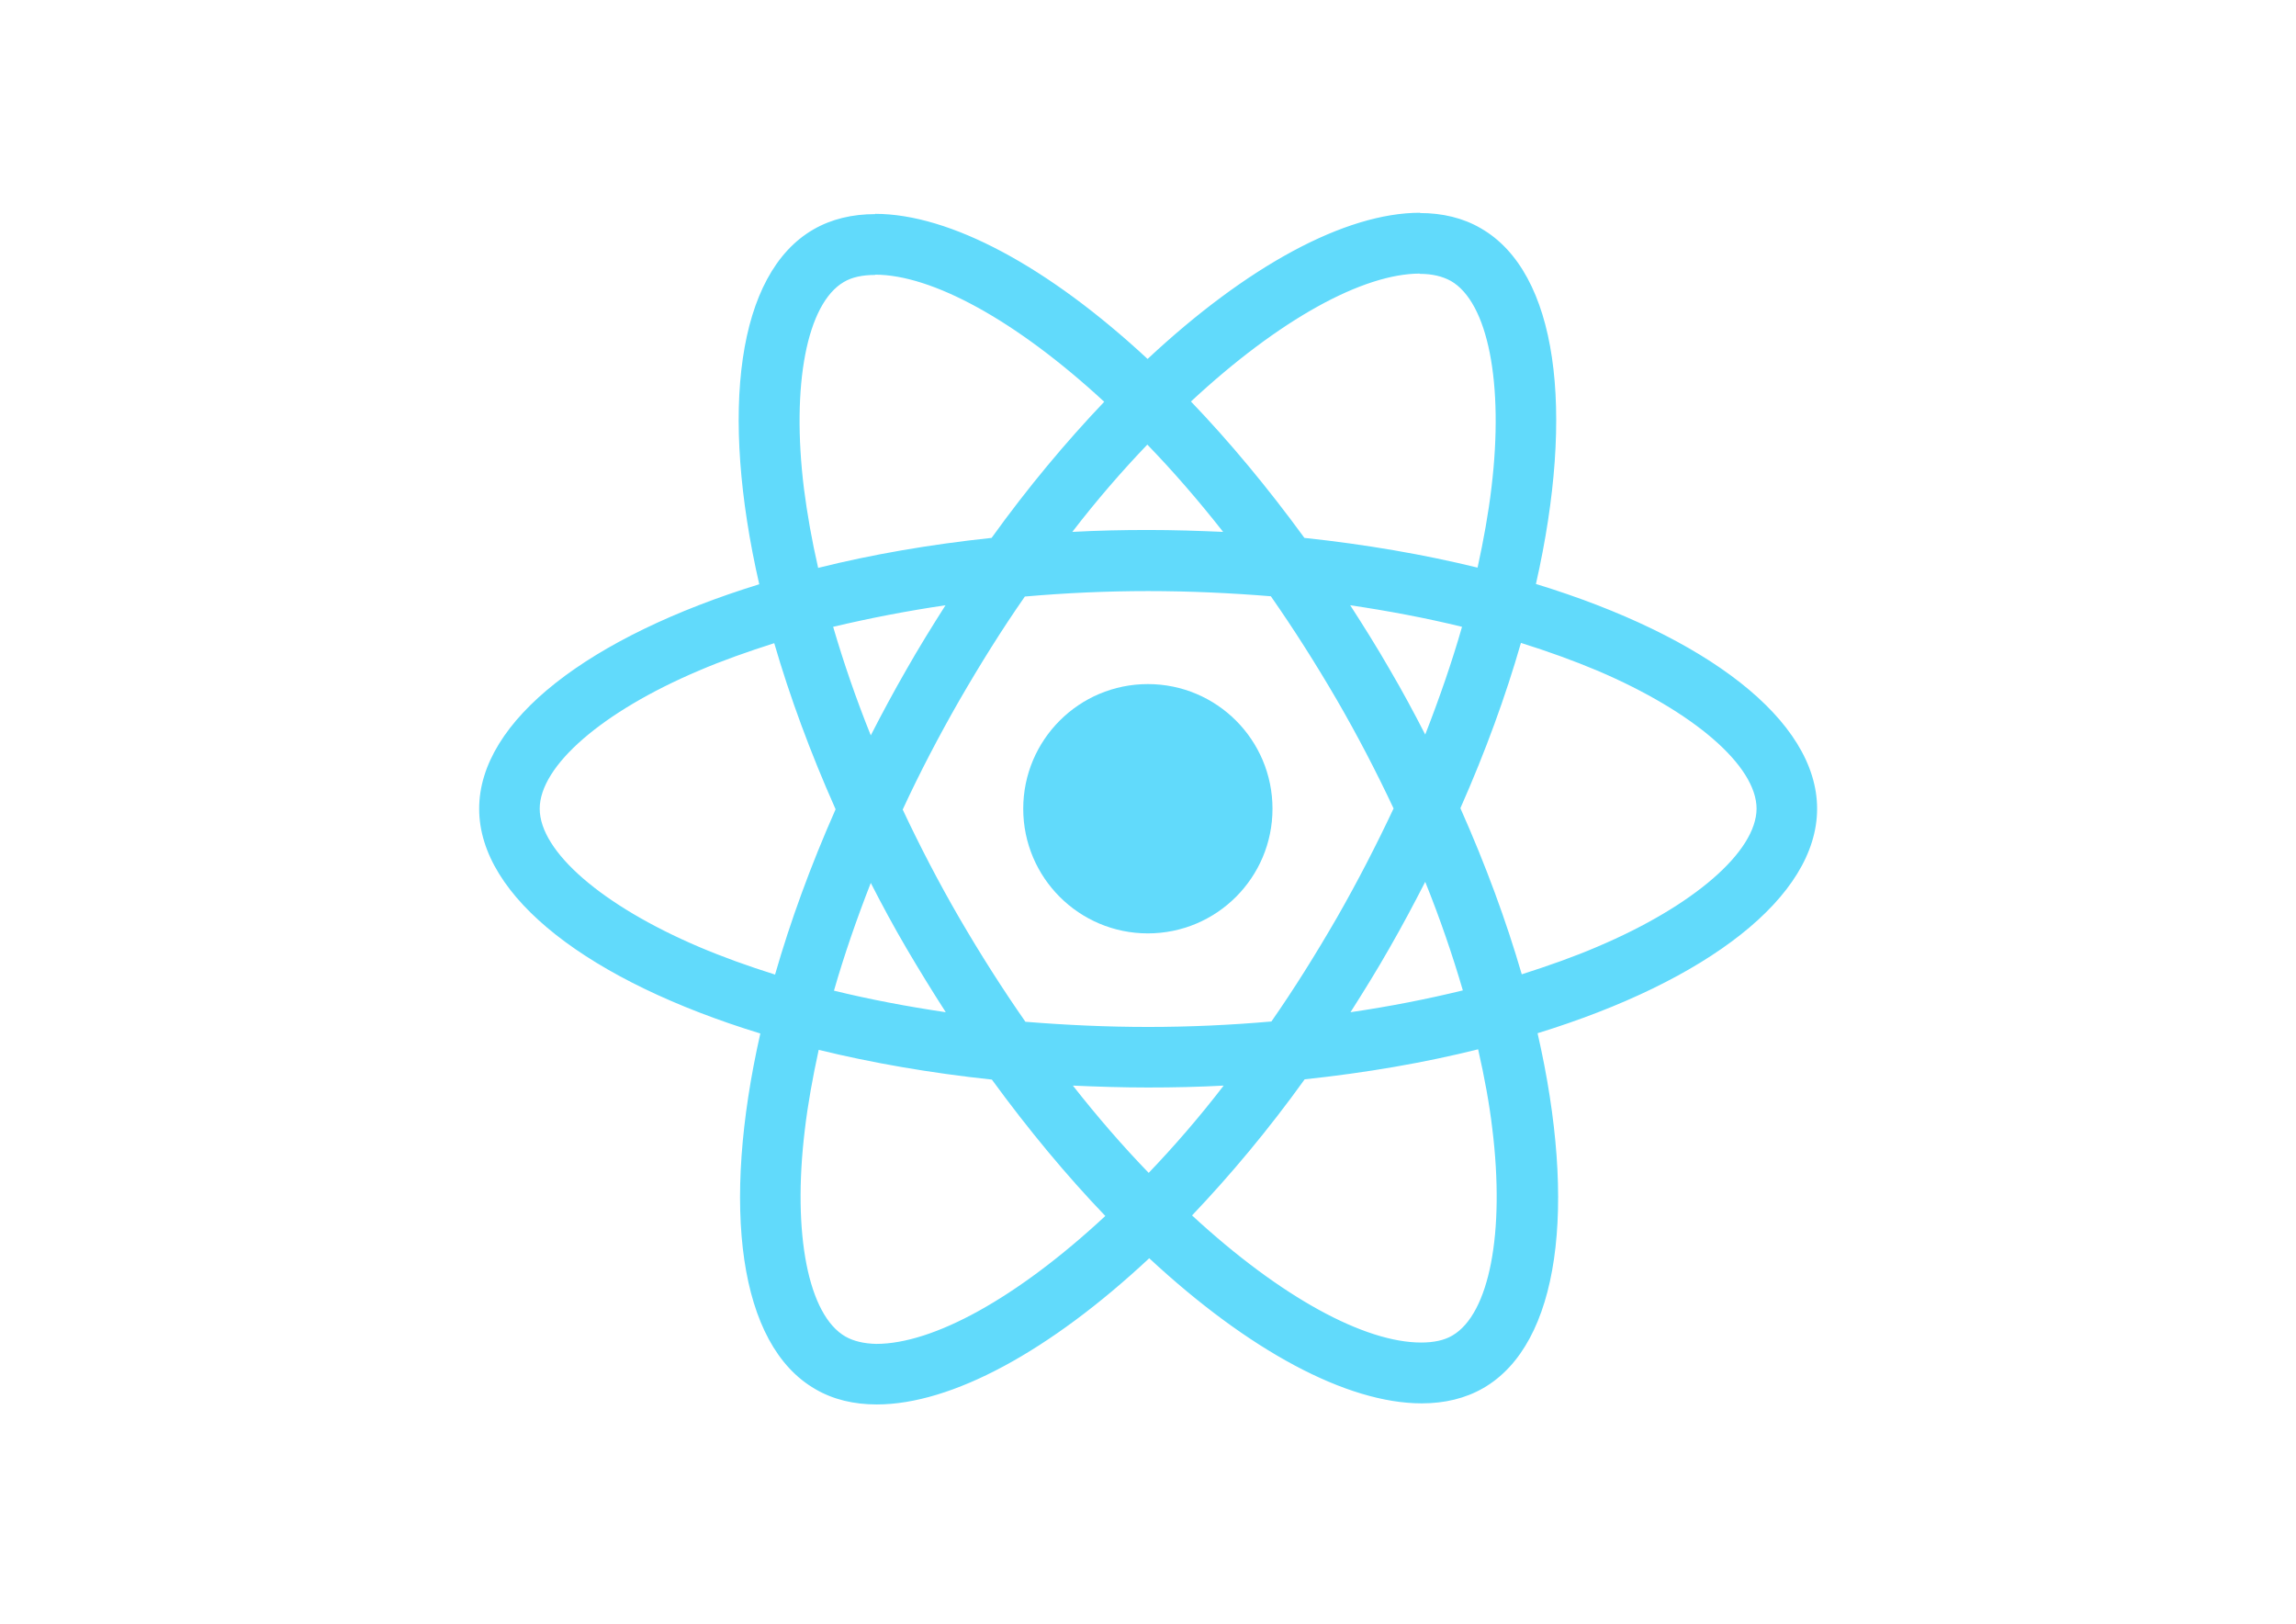
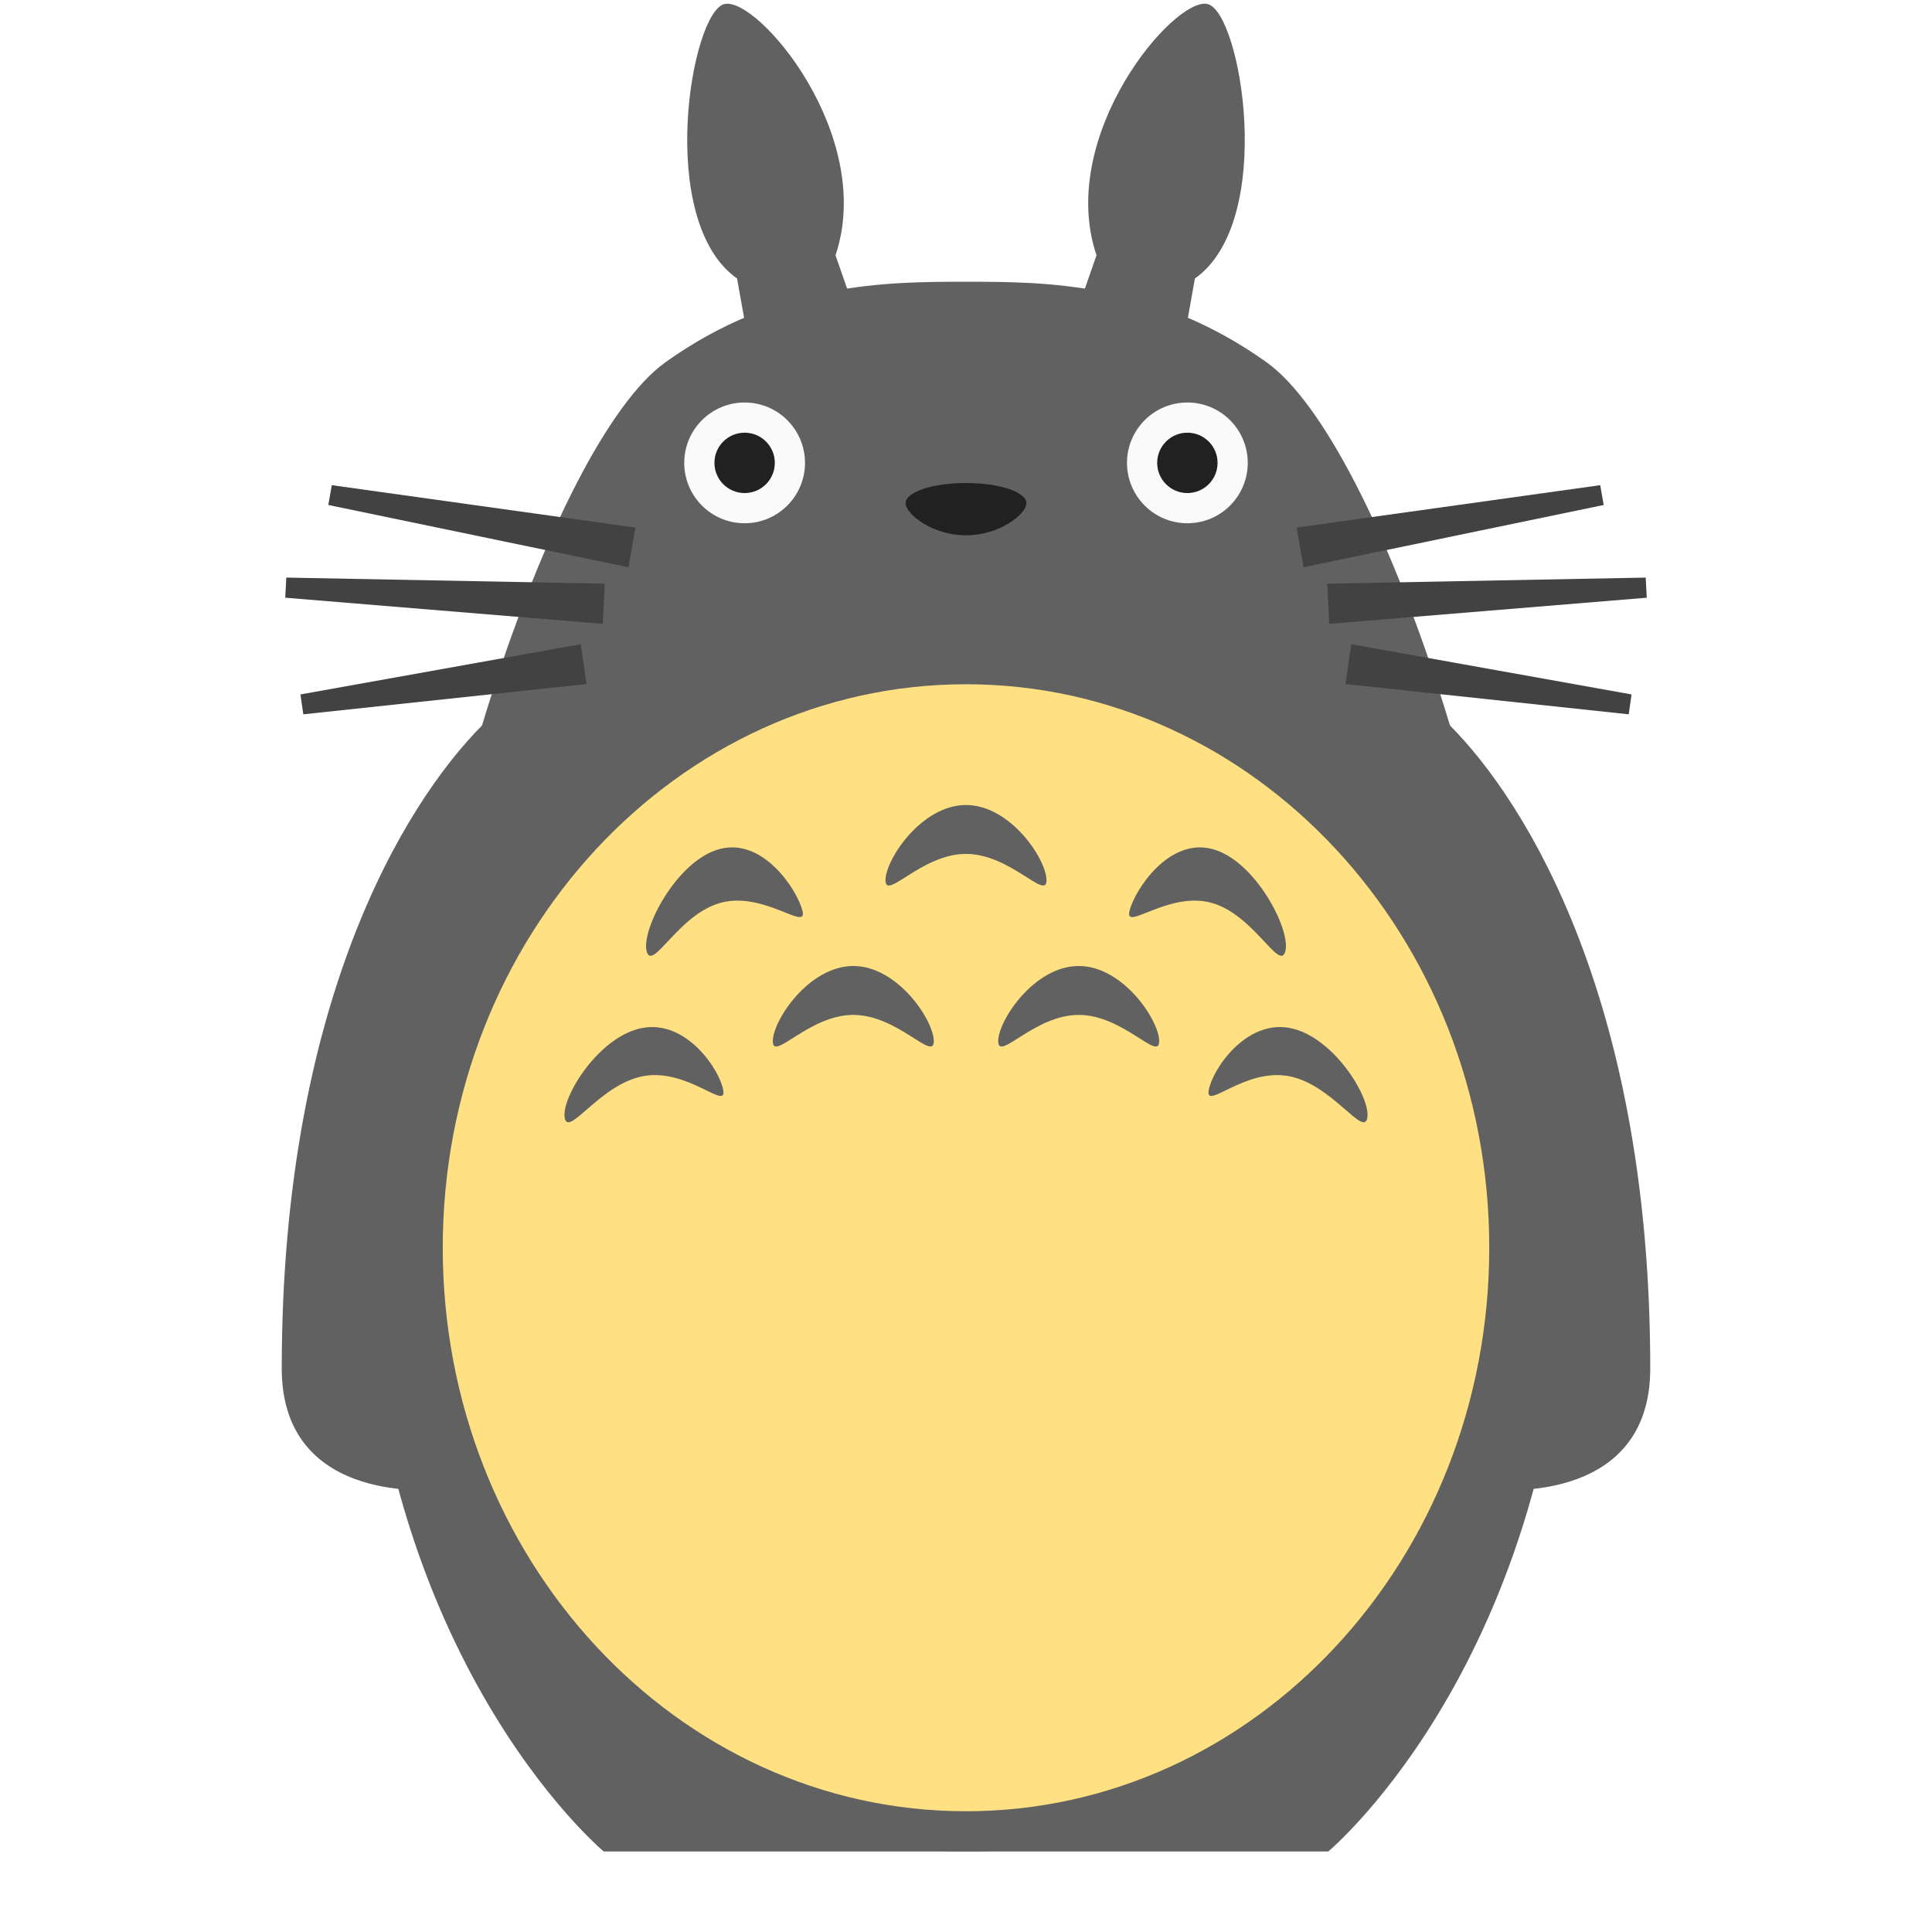
- <svg xmlns="http://www.w3.org/2000/svg" viewBox="0 0 841.9 595.3">
-   <g fill="#61DAFB">
-     <path d="M666.3 296.5c0-32.5-40.7-63.3-103.1-82.4 14.4-63.6 8-114.2-20.2-130.4-6.5-3.8-14.1-5.6-22.4-5.6v22.3c4.6 0 8.3.9 11.4 2.6 13.6 7.8 19.5 37.5 14.9 75.7-1.1 9.4-2.9 19.3-5.1 29.4-19.6-4.8-41-8.5-63.5-10.9-13.5-18.5-27.5-35.3-41.6-50 32.6-30.3 63.2-46.9 84-46.9V78c-27.5 0-63.5 19.6-99.9 53.6-36.4-33.8-72.4-53.2-99.9-53.2v22.3c20.7 0 51.4 16.5 84 46.6-14 14.7-28 31.4-41.3 49.9-22.6 2.4-44 6.1-63.6 11-2.3-10-4-19.7-5.2-29-4.7-38.2 1.1-67.9 14.6-75.8 3-1.8 6.9-2.6 11.5-2.6V78.5c-8.4 0-16 1.8-22.6 5.6-28.1 16.2-34.4 66.7-19.9 130.1-62.2 19.2-102.7 49.9-102.7 82.3 0 32.5 40.7 63.3 103.1 82.4-14.4 63.6-8 114.2 20.2 130.4 6.5 3.8 14.1 5.6 22.5 5.6 27.5 0 63.5-19.6 99.9-53.6 36.4 33.8 72.4 53.2 99.9 53.2 8.4 0 16-1.8 22.6-5.6 28.1-16.2 34.4-66.7 19.9-130.1 62-19.1 102.5-49.9 102.5-82.3zm-130.2-66.7c-3.7 12.9-8.3 26.2-13.5 39.5-4.1-8-8.4-16-13.1-24-4.6-8-9.5-15.8-14.4-23.4 14.2 2.1 27.9 4.7 41 7.9zm-45.8 106.5c-7.8 13.5-15.8 26.3-24.1 38.2-14.9 1.3-30 2-45.2 2-15.1 0-30.2-.7-45-1.9-8.3-11.9-16.4-24.6-24.2-38-7.6-13.1-14.5-26.4-20.8-39.8 6.2-13.4 13.2-26.8 20.7-39.9 7.8-13.5 15.8-26.3 24.1-38.2 14.9-1.3 30-2 45.2-2 15.1 0 30.2.7 45 1.9 8.3 11.9 16.4 24.6 24.2 38 7.6 13.1 14.5 26.4 20.8 39.8-6.3 13.4-13.2 26.8-20.7 39.9zm32.3-13c5.4 13.4 10 26.8 13.8 39.8-13.1 3.2-26.9 5.9-41.2 8 4.9-7.7 9.8-15.6 14.4-23.7 4.6-8 8.9-16.1 13-24.1zM421.2 430c-9.3-9.6-18.6-20.3-27.8-32 9 .4 18.2.7 27.5.7 9.4 0 18.7-.2 27.8-.7-9 11.7-18.3 22.4-27.5 32zm-74.4-58.9c-14.2-2.1-27.9-4.7-41-7.9 3.7-12.9 8.3-26.2 13.5-39.5 4.1 8 8.4 16 13.1 24 4.7 8 9.5 15.8 14.4 23.4zM420.7 163c9.3 9.6 18.6 20.3 27.8 32-9-.4-18.2-.7-27.5-.7-9.4 0-18.7.2-27.8.7 9-11.7 18.3-22.4 27.5-32zm-74 58.9c-4.9 7.7-9.8 15.6-14.4 23.7-4.6 8-8.9 16-13 24-5.4-13.4-10-26.8-13.8-39.8 13.1-3.1 26.9-5.8 41.2-7.9zm-90.5 125.2c-35.4-15.1-58.3-34.9-58.3-50.6 0-15.7 22.9-35.6 58.3-50.6 8.6-3.7 18-7 27.7-10.1 5.7 19.6 13.2 40 22.5 60.9-9.2 20.8-16.6 41.1-22.2 60.6-9.9-3.1-19.3-6.5-28-10.2zM310 490c-13.6-7.8-19.5-37.5-14.9-75.7 1.1-9.4 2.9-19.3 5.1-29.4 19.6 4.8 41 8.5 63.5 10.9 13.5 18.5 27.5 35.3 41.6 50-32.6 30.3-63.2 46.9-84 46.9-4.5-.1-8.3-1-11.3-2.7zm237.2-76.2c4.7 38.2-1.1 67.9-14.6 75.8-3 1.8-6.9 2.6-11.5 2.6-20.7 0-51.4-16.5-84-46.6 14-14.7 28-31.4 41.3-49.9 22.6-2.4 44-6.1 63.6-11 2.3 10.1 4.1 19.8 5.2 29.1zm38.5-66.7c-8.6 3.7-18 7-27.7 10.1-5.7-19.6-13.2-40-22.5-60.9 9.2-20.8 16.6-41.1 22.2-60.6 9.9 3.1 19.3 6.5 28.1 10.2 35.4 15.1 58.3 34.9 58.3 50.6-.1 15.7-23 35.6-58.4 50.6zM320.8 78.4z" />
-     <circle cx="420.9" cy="296.5" r="45.7" />
-     <path d="M520.5 78.1z" />
-   </g>
+ <svg xmlns="http://www.w3.org/2000/svg" viewBox="0 0 48 48" width="48px" height="48px">
+   <path fill="#616161" d="M36,18c2,2,5,7,5,16c0,3.488-4,3-4,3L36,18z" />
+   <path fill="#616161" d="M12,18c-2,2-5,7-5,16c0,3.488,4,3,4,3L12,18z" />
+   <path fill="#616161" d="M31.467,9c-2.8-2-5.534-2-7.467-2s-4.667,0-7.467,2S10,22,10,30h14h14C38,22,34.267,11,31.467,9z" />
+   <path fill="#616161" d="M33,46h-9v-6c0,0,11.495-12.493,15-10C39,41,33,46,33,46z" />
+   <path fill="#616161" d="M15,46h9v-6c0,0-11.495-12.493-15-10C9,41,15,46,15,46z" />
+   <path fill="#616161" d="M24,46c-8.271,0-15-6.626-15-16s6.729-17,15-17s15,7.626,15,17S32.271,46,24,46z" />
+   <ellipse cx="24" cy="31" fill="#ffe082" rx="13" ry="14" />
+   <circle cx="18.5" cy="11.5" r="1.5" fill="#fafafa" />
+   <circle cx="29.5" cy="11.5" r="1.5" fill="#fafafa" />
+   <polygon fill="#424242" points="32.215,13.107 39.757,12.054 39.843,12.546 32.385,14.093" />
+   <polygon fill="#424242" points="32.975,14.501 40.887,14.35 40.913,14.85 33.025,15.499" />
+   <polygon fill="#424242" points="33.571,16.005 40.535,17.253 40.465,17.747 33.429,16.995" />
+   <polygon fill="#424242" points="15.615,14.093 8.157,12.546 8.243,12.054 15.785,13.107" />
+   <polygon fill="#424242" points="14.975,15.499 7.087,14.85 7.113,14.35 15.025,14.501" />
+   <polygon fill="#424242" points="14.571,16.995 7.535,17.747 7.465,17.253 14.429,16.005" />
+   <path fill="#212121" d="M25.5,12.5c0,0.276-0.672,0.8-1.5,0.8s-1.5-0.524-1.5-0.8S23.172,12,24,12S25.5,12.224,25.5,12.5z" />
+   <circle cx="18.5" cy="11.5" r=".75" fill="#212121" />
+   <circle cx="29.5" cy="11.5" r=".75" fill="#212121" />
+   <path fill="#616161" d="M21.27,7.812l-0.512-1.469C21.761,3.36,18.822-0.091,18,0.1c-0.83,0.193-1.717,5.388,0.312,6.819 l0.297,1.661L21.27,7.812z" />
+   <path fill="#616161" d="M26.73,7.812l0.512-1.469C26.239,3.36,29.178-0.091,30,0.1c0.83,0.193,1.717,5.388-0.313,6.819 L29.391,8.58L26.73,7.812z" />
+   <path fill="#616161" d="M26,21.869c0,0.516-0.895-0.654-2-0.654s-2,1.17-2,0.654S22.895,20,24,20S26,21.353,26,21.869z" />
+   <path fill="#616161" d="M23.2,25.869c0,0.516-0.895-0.654-2-0.654c-1.105,0-2,1.17-2,0.654S20.095,24,21.2,24 C22.305,24,23.2,25.353,23.2,25.869z" />
+   <path fill="#616161" d="M24.8,25.869c0,0.516,0.895-0.654,2-0.654c1.105,0,2,1.17,2,0.654S27.905,24,26.8,24 C25.695,24,24.8,25.353,24.8,25.869z" />
+   <path fill="#616161" d="M30.03,27.088c-0.088,0.508,0.882-0.543,1.97-0.355c1.088,0.188,1.883,1.545,1.971,1.036 c0.088-0.508-0.86-2.045-1.948-2.233C30.935,25.348,30.118,26.58,30.03,27.088z" />
+   <path fill="#616161" d="M17.97,27.088c0.088,0.508-0.882-0.543-1.97-0.355c-1.088,0.188-1.883,1.545-1.971,1.036 c-0.088-0.508,0.86-2.045,1.948-2.233C17.065,25.348,17.882,26.58,17.97,27.088z" />
+   <path fill="#616161" d="M31.935,23.63c-0.139,0.535-0.788-0.927-1.857-1.205s-2.153,0.735-2.015,0.201 c0.139-0.535,0.981-1.812,2.051-1.534C31.183,21.369,32.073,23.096,31.935,23.63z" />
+   <path fill="#616161" d="M16.065,23.63c0.139,0.535,0.788-0.927,1.857-1.205s2.153,0.735,2.015,0.201 c-0.139-0.535-0.981-1.812-2.051-1.534C16.817,21.369,15.927,23.096,16.065,23.63z" />
</svg>
